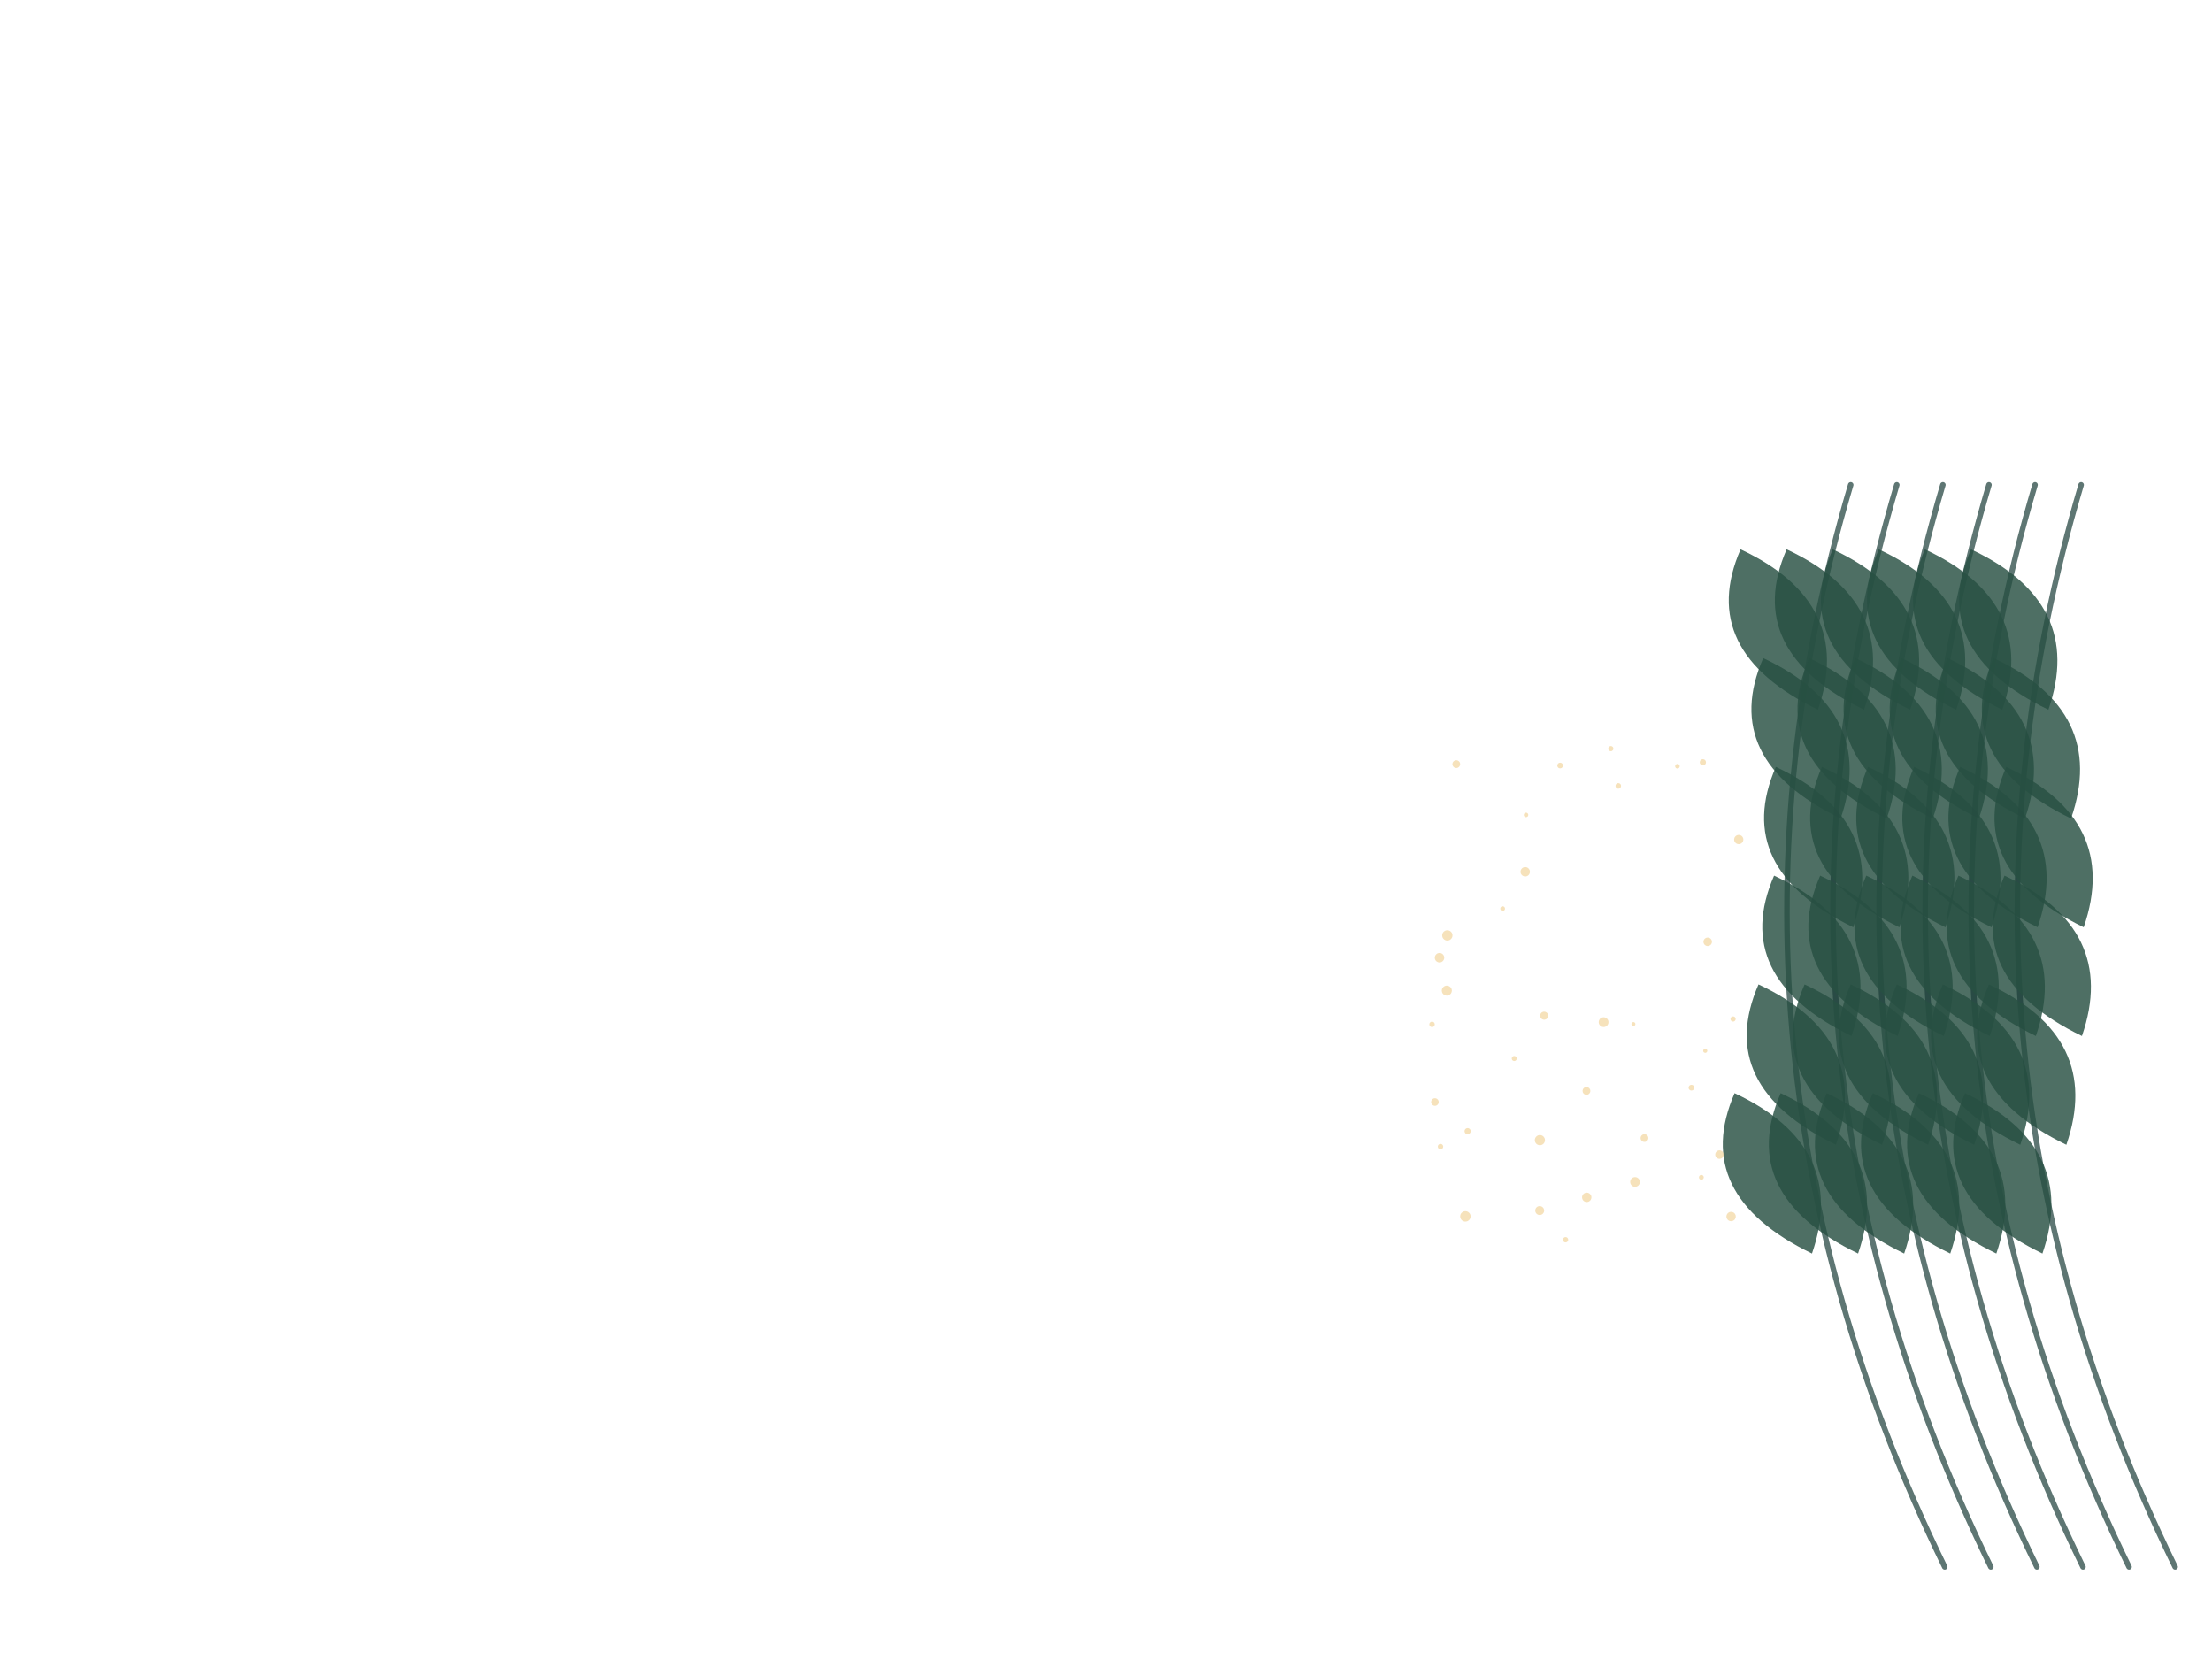
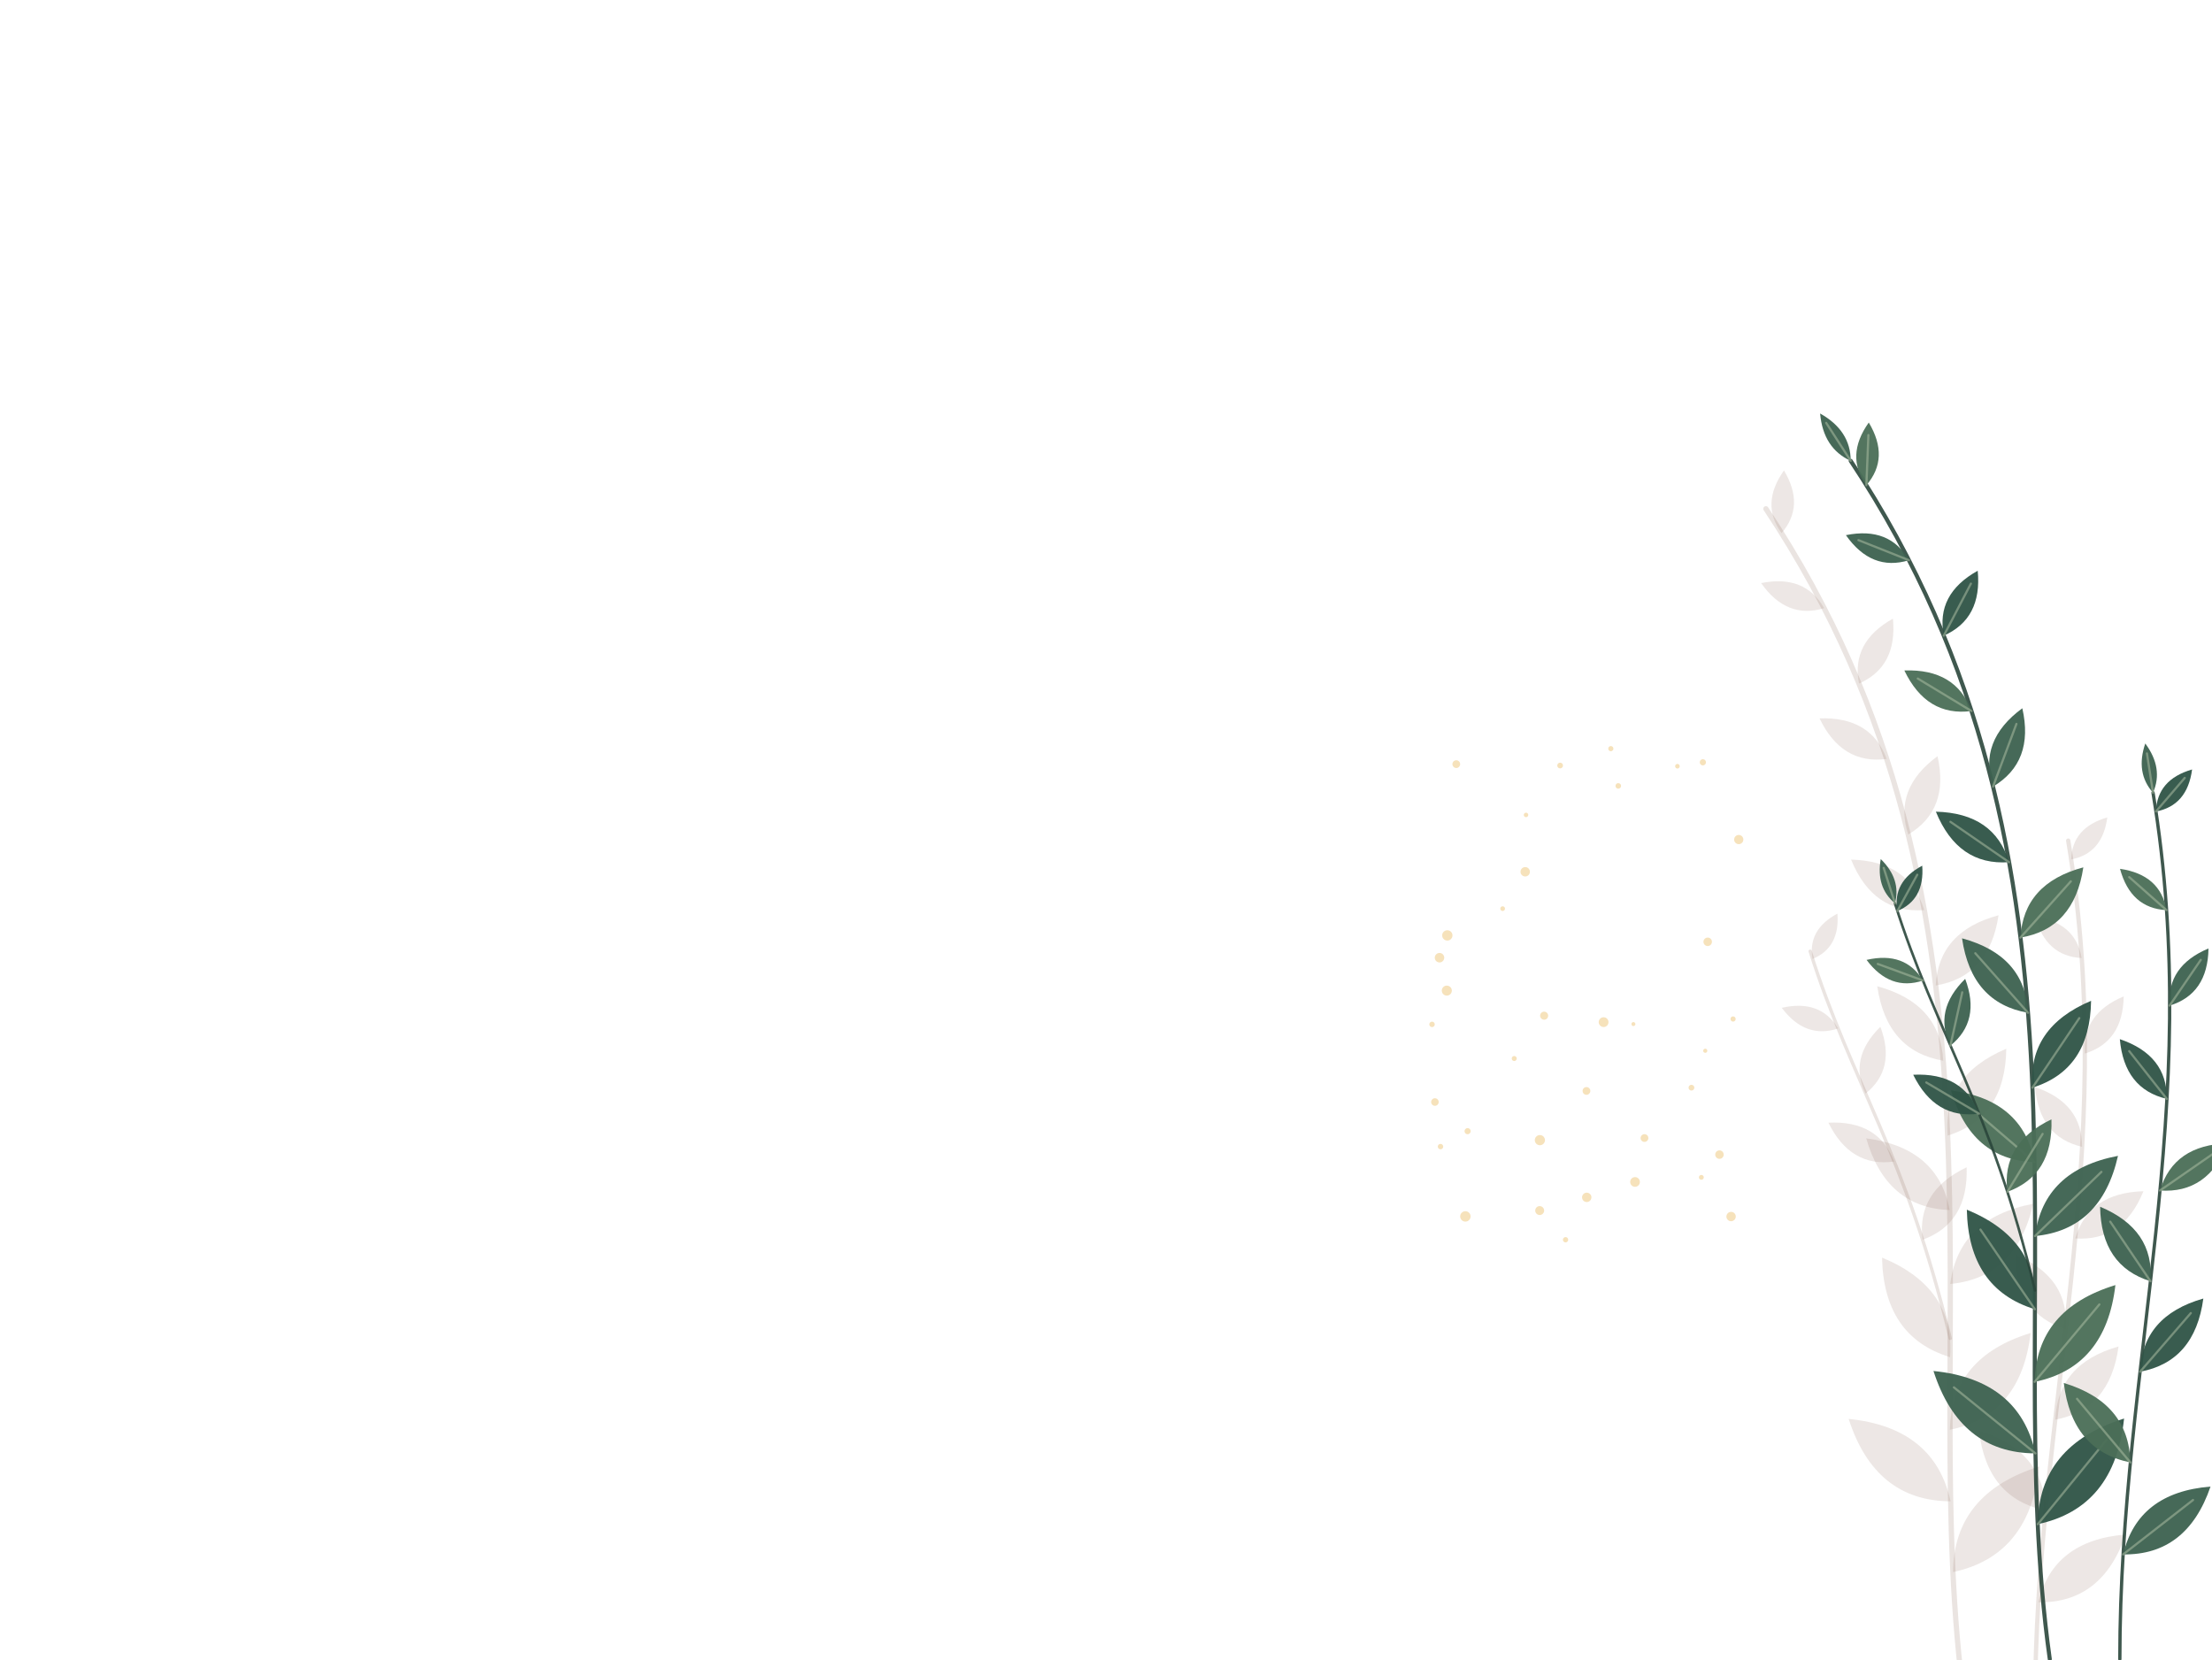
<svg xmlns="http://www.w3.org/2000/svg" width="1200" height="900" viewBox="0 0 1200 900">
-   <path d="M1055 850 Q915 563 1004 263" fill="none" stroke="#193c37" stroke-width="3" stroke-linecap="round" stroke-linejoin="round" opacity="0.7" />
-   <path d="M983.0 680 q-66 -32 -42 -87 q62 29 42 87" fill="#274f42" stroke="none" stroke-width="1" stroke-linecap="round" stroke-linejoin="round" opacity="0.82" />
-   <path d="M995.987 621 q-66 -32 -42 -87 q62 29 42 87" fill="#274f42" stroke="none" stroke-width="1" stroke-linecap="round" stroke-linejoin="round" opacity="0.82" />
-   <path d="M1004.437 562 q-66 -32 -42 -87 q62 29 42 87" fill="#274f42" stroke="none" stroke-width="1" stroke-linecap="round" stroke-linejoin="round" opacity="0.82" />
-   <path d="M1005.398 503 q-66 -32 -42 -87 q62 29 42 87" fill="#274f42" stroke="none" stroke-width="1" stroke-linecap="round" stroke-linejoin="round" opacity="0.82" />
-   <path d="M998.536 444 q-66 -32 -42 -87 q62 29 42 87" fill="#274f42" stroke="none" stroke-width="1" stroke-linecap="round" stroke-linejoin="round" opacity="0.82" />
-   <path d="M986.246 385 q-66 -32 -42 -87 q62 29 42 87" fill="#274f42" stroke="none" stroke-width="1" stroke-linecap="round" stroke-linejoin="round" opacity="0.82" />
-   <path d="M1080 850 Q940 563 1029 263" fill="none" stroke="#193c37" stroke-width="3" stroke-linecap="round" stroke-linejoin="round" opacity="0.7" />
-   <path d="M1008.0 680 q-66 -32 -42 -87 q62 29 42 87" fill="#274f42" stroke="none" stroke-width="1" stroke-linecap="round" stroke-linejoin="round" opacity="0.82" />
-   <path d="M1020.987 621 q-66 -32 -42 -87 q62 29 42 87" fill="#274f42" stroke="none" stroke-width="1" stroke-linecap="round" stroke-linejoin="round" opacity="0.82" />
-   <path d="M1029.437 562 q-66 -32 -42 -87 q62 29 42 87" fill="#274f42" stroke="none" stroke-width="1" stroke-linecap="round" stroke-linejoin="round" opacity="0.82" />
-   <path d="M1030.398 503 q-66 -32 -42 -87 q62 29 42 87" fill="#274f42" stroke="none" stroke-width="1" stroke-linecap="round" stroke-linejoin="round" opacity="0.82" />
-   <path d="M1023.536 444 q-66 -32 -42 -87 q62 29 42 87" fill="#274f42" stroke="none" stroke-width="1" stroke-linecap="round" stroke-linejoin="round" opacity="0.82" />
-   <path d="M1011.246 385 q-66 -32 -42 -87 q62 29 42 87" fill="#274f42" stroke="none" stroke-width="1" stroke-linecap="round" stroke-linejoin="round" opacity="0.82" />
-   <path d="M1105 850 Q965 563 1054 263" fill="none" stroke="#193c37" stroke-width="3" stroke-linecap="round" stroke-linejoin="round" opacity="0.7" />
-   <path d="M1033.0 680 q-66 -32 -42 -87 q62 29 42 87" fill="#274f42" stroke="none" stroke-width="1" stroke-linecap="round" stroke-linejoin="round" opacity="0.82" />
-   <path d="M1045.987 621 q-66 -32 -42 -87 q62 29 42 87" fill="#274f42" stroke="none" stroke-width="1" stroke-linecap="round" stroke-linejoin="round" opacity="0.82" />
-   <path d="M1054.437 562 q-66 -32 -42 -87 q62 29 42 87" fill="#274f42" stroke="none" stroke-width="1" stroke-linecap="round" stroke-linejoin="round" opacity="0.82" />
-   <path d="M1055.398 503 q-66 -32 -42 -87 q62 29 42 87" fill="#274f42" stroke="none" stroke-width="1" stroke-linecap="round" stroke-linejoin="round" opacity="0.82" />
-   <path d="M1048.536 444 q-66 -32 -42 -87 q62 29 42 87" fill="#274f42" stroke="none" stroke-width="1" stroke-linecap="round" stroke-linejoin="round" opacity="0.82" />
-   <path d="M1036.246 385 q-66 -32 -42 -87 q62 29 42 87" fill="#274f42" stroke="none" stroke-width="1" stroke-linecap="round" stroke-linejoin="round" opacity="0.82" />
-   <path d="M1130 850 Q990 563 1079 263" fill="none" stroke="#193c37" stroke-width="3" stroke-linecap="round" stroke-linejoin="round" opacity="0.7" />
-   <path d="M1058.0 680 q-66 -32 -42 -87 q62 29 42 87" fill="#274f42" stroke="none" stroke-width="1" stroke-linecap="round" stroke-linejoin="round" opacity="0.82" />
-   <path d="M1070.987 621 q-66 -32 -42 -87 q62 29 42 87" fill="#274f42" stroke="none" stroke-width="1" stroke-linecap="round" stroke-linejoin="round" opacity="0.82" />
-   <path d="M1079.437 562 q-66 -32 -42 -87 q62 29 42 87" fill="#274f42" stroke="none" stroke-width="1" stroke-linecap="round" stroke-linejoin="round" opacity="0.82" />
-   <path d="M1080.398 503 q-66 -32 -42 -87 q62 29 42 87" fill="#274f42" stroke="none" stroke-width="1" stroke-linecap="round" stroke-linejoin="round" opacity="0.82" />
-   <path d="M1073.536 444 q-66 -32 -42 -87 q62 29 42 87" fill="#274f42" stroke="none" stroke-width="1" stroke-linecap="round" stroke-linejoin="round" opacity="0.82" />
-   <path d="M1061.246 385 q-66 -32 -42 -87 q62 29 42 87" fill="#274f42" stroke="none" stroke-width="1" stroke-linecap="round" stroke-linejoin="round" opacity="0.82" />
-   <path d="M1155 850 Q1015 563 1104 263" fill="none" stroke="#193c37" stroke-width="3" stroke-linecap="round" stroke-linejoin="round" opacity="0.7" />
-   <path d="M1083.0 680 q-66 -32 -42 -87 q62 29 42 87" fill="#274f42" stroke="none" stroke-width="1" stroke-linecap="round" stroke-linejoin="round" opacity="0.82" />
-   <path d="M1095.987 621 q-66 -32 -42 -87 q62 29 42 87" fill="#274f42" stroke="none" stroke-width="1" stroke-linecap="round" stroke-linejoin="round" opacity="0.82" />
-   <path d="M1104.437 562 q-66 -32 -42 -87 q62 29 42 87" fill="#274f42" stroke="none" stroke-width="1" stroke-linecap="round" stroke-linejoin="round" opacity="0.82" />
-   <path d="M1105.398 503 q-66 -32 -42 -87 q62 29 42 87" fill="#274f42" stroke="none" stroke-width="1" stroke-linecap="round" stroke-linejoin="round" opacity="0.82" />
-   <path d="M1098.536 444 q-66 -32 -42 -87 q62 29 42 87" fill="#274f42" stroke="none" stroke-width="1" stroke-linecap="round" stroke-linejoin="round" opacity="0.82" />
-   <path d="M1086.246 385 q-66 -32 -42 -87 q62 29 42 87" fill="#274f42" stroke="none" stroke-width="1" stroke-linecap="round" stroke-linejoin="round" opacity="0.82" />
-   <path d="M1180 850 Q1040 563 1129 263" fill="none" stroke="#193c37" stroke-width="3" stroke-linecap="round" stroke-linejoin="round" opacity="0.7" />
-   <path d="M1108.0 680 q-66 -32 -42 -87 q62 29 42 87" fill="#274f42" stroke="none" stroke-width="1" stroke-linecap="round" stroke-linejoin="round" opacity="0.82" />
-   <path d="M1120.987 621 q-66 -32 -42 -87 q62 29 42 87" fill="#274f42" stroke="none" stroke-width="1" stroke-linecap="round" stroke-linejoin="round" opacity="0.82" />
-   <path d="M1129.437 562 q-66 -32 -42 -87 q62 29 42 87" fill="#274f42" stroke="none" stroke-width="1" stroke-linecap="round" stroke-linejoin="round" opacity="0.82" />
-   <path d="M1130.398 503 q-66 -32 -42 -87 q62 29 42 87" fill="#274f42" stroke="none" stroke-width="1" stroke-linecap="round" stroke-linejoin="round" opacity="0.82" />
-   <path d="M1123.536 444 q-66 -32 -42 -87 q62 29 42 87" fill="#274f42" stroke="none" stroke-width="1" stroke-linecap="round" stroke-linejoin="round" opacity="0.82" />
-   <path d="M1111.246 385 q-66 -32 -42 -87 q62 29 42 87" fill="#274f42" stroke="none" stroke-width="1" stroke-linecap="round" stroke-linejoin="round" opacity="0.82" />
+   <path d="M1066 926 C1038 726 1104 496 958 276" fill="none" stroke="#7b5340" stroke-width="2.86" stroke-linecap="round" stroke-linejoin="round" opacity="0.16" />
+   <path d="M1059.5 852.8 Q1101.2 843.9 1106.3 795.5 Q1059.9 810.1 1059.5 852.8Z" fill="#7b5340" stroke="none" stroke-width="1" stroke-linecap="round" stroke-linejoin="round" opacity="0.14" />
+   <path d="M1058.2 814.4 Q1049.4 774.4 1002.9 769.7 Q1017.2 814.2 1058.2 814.4Z" fill="#7b5340" stroke="none" stroke-width="1" stroke-linecap="round" stroke-linejoin="round" opacity="0.14" />
+   <path d="M1057.8 775.6 Q1096.4 767.7 1101.6 723.1 Q1058.7 736.2 1057.8 775.6Z" fill="#7b5340" stroke="none" stroke-width="1" stroke-linecap="round" stroke-linejoin="round" opacity="0.14" />
+   <path d="M1057.9 736.2 Q1060.8 698.6 1021.0 682.2 Q1021.9 725.2 1057.9 736.2Z" fill="#7b5340" stroke="none" stroke-width="1" stroke-linecap="round" stroke-linejoin="round" opacity="0.14" />
+   <path d="M1058.0 696.5 Q1093.9 693.1 1103.0 653.0 Q1062.6 660.7 1058.0 696.5Z" fill="#7b5340" stroke="none" stroke-width="1" stroke-linecap="round" stroke-linejoin="round" opacity="0.14" />
+   <path d="M1057.7 656.4 Q1051.4 622.6 1012.4 617.5 Q1023.3 655.2 1057.7 656.4Z" fill="#7b5340" stroke="none" stroke-width="1" stroke-linecap="round" stroke-linejoin="round" opacity="0.14" />
+   <path d="M1056.6 616.0 Q1087.9 606.3 1088.4 568.9 Q1053.9 583.4 1056.6 616.0Z" fill="#7b5340" stroke="none" stroke-width="1" stroke-linecap="round" stroke-linejoin="round" opacity="0.14" />
+   <path d="M1054.2 575.4 Q1052.7 544.3 1018.4 535.0 Q1023.5 570.1 1054.2 575.4Z" fill="#7b5340" stroke="none" stroke-width="1" stroke-linecap="round" stroke-linejoin="round" opacity="0.14" />
+   <path d="M1050.1 534.6 Q1079.2 529.8 1084.2 496.5 Q1051.7 505.2 1050.1 534.6Z" fill="#7b5340" stroke="none" stroke-width="1" stroke-linecap="round" stroke-linejoin="round" opacity="0.14" />
+   <path d="M1043.9 493.7 Q1035.9 467.1 1004.2 466.3 Q1016.2 495.7 1043.9 493.7Z" fill="#7b5340" stroke="none" stroke-width="1" stroke-linecap="round" stroke-linejoin="round" opacity="0.14" />
+   <path d="M1035.2 452.7 Q1057.7 439.3 1051.1 410.2 Q1027.0 427.9 1035.2 452.7Z" fill="#7b5340" stroke="none" stroke-width="1" stroke-linecap="round" stroke-linejoin="round" opacity="0.14" />
+   <path d="M1023.5 411.7 Q1015.1 388.7 987.1 389.7 Q999.2 414.9 1023.5 411.7Z" fill="#7b5340" stroke="none" stroke-width="1" stroke-linecap="round" stroke-linejoin="round" opacity="0.14" />
+   <path d="M1008.5 370.8 Q1029.4 361.6 1026.9 335.6 Q1004.1 348.3 1008.5 370.8Z" fill="#7b5340" stroke="none" stroke-width="1" stroke-linecap="round" stroke-linejoin="round" opacity="0.14" />
+   <path d="M989.6 329.9 Q979.1 311.5 955.4 316.3 Q969.3 336.1 989.6 329.9Z" fill="#7b5340" stroke="none" stroke-width="1" stroke-linecap="round" stroke-linejoin="round" opacity="0.14" />
+   <path d="M966.5 289.2 Q979.3 274.4 967.8 255.2 Q954.9 273.4 966.5 289.2Z" fill="#7b5340" stroke="none" stroke-width="1" stroke-linecap="round" stroke-linejoin="round" opacity="0.14" />
+   <path d="M1104 926 C1104 766 1150 626 1122 456" fill="none" stroke="#7b5340" stroke-width="2.34" stroke-linecap="round" stroke-linejoin="round" opacity="0.16" />
+   <path d="M1105.8 869.2 Q1140.4 869.7 1153.2 832.4 Q1113.8 835.6 1105.8 869.2Z" fill="#7b5340" stroke="none" stroke-width="1" stroke-linecap="round" stroke-linejoin="round" opacity="0.14" />
+   <path d="M1109.7 819.3 Q1109.0 786.9 1073.6 776.2 Q1078.0 812.9 1109.7 819.3Z" fill="#7b5340" stroke="none" stroke-width="1" stroke-linecap="round" stroke-linejoin="round" opacity="0.14" />
+   <path d="M1115.0 770.1 Q1144.7 764.6 1149.3 730.4 Q1116.2 739.8 1115.0 770.1Z" fill="#7b5340" stroke="none" stroke-width="1" stroke-linecap="round" stroke-linejoin="round" opacity="0.14" />
+   <path d="M1120.6 721.0 Q1122.9 693.0 1093.3 680.6 Q1093.8 712.7 1120.6 721.0Z" fill="#7b5340" stroke="none" stroke-width="1" stroke-linecap="round" stroke-linejoin="round" opacity="0.14" />
+   <path d="M1125.8 671.8 Q1151.7 673.6 1162.8 646.2 Q1133.2 647.0 1125.8 671.8Z" fill="#7b5340" stroke="none" stroke-width="1" stroke-linecap="round" stroke-linejoin="round" opacity="0.14" />
+   <path d="M1129.5 622.1 Q1129.7 598.4 1104.0 589.7 Q1106.4 616.7 1129.5 622.1Z" fill="#7b5340" stroke="none" stroke-width="1" stroke-linecap="round" stroke-linejoin="round" opacity="0.14" />
+   <path d="M1131.0 571.5 Q1151.7 565.2 1152.1 540.5 Q1129.4 550.0 1131.0 571.5Z" fill="#7b5340" stroke="none" stroke-width="1" stroke-linecap="round" stroke-linejoin="round" opacity="0.14" />
+   <path d="M1129.3 519.7 Q1126.0 500.5 1104.1 497.3 Q1109.9 518.7 1129.3 519.7Z" fill="#7b5340" stroke="none" stroke-width="1" stroke-linecap="round" stroke-linejoin="round" opacity="0.14" />
+   <path d="M1123.6 466.2 Q1140.6 463.0 1143.2 443.4 Q1124.2 448.9 1123.6 466.2Z" fill="#7b5340" stroke="none" stroke-width="1" stroke-linecap="round" stroke-linejoin="round" opacity="0.14" />
+   <path d="M1058 726 C1034 626 1004 586 982 516" fill="none" stroke="#7b5340" stroke-width="1.82" stroke-linecap="round" stroke-linejoin="round" opacity="0.16" />
+   <path d="M1043.0 672.5 Q1067.9 663.5 1066.9 633.2 Q1039.6 646.2 1043.0 672.5Z" fill="#7b5340" stroke="none" stroke-width="1" stroke-linecap="round" stroke-linejoin="round" opacity="0.14" />
+   <path d="M1027.6 630.1 Q1019.1 607.7 991.9 609.0 Q1003.9 633.4 1027.6 630.1Z" fill="#7b5340" stroke="none" stroke-width="1" stroke-linecap="round" stroke-linejoin="round" opacity="0.14" />
+   <path d="M1012.1 593.2 Q1028.7 579.8 1020.1 557.0 Q1002.7 574.1 1012.1 593.2Z" fill="#7b5340" stroke="none" stroke-width="1" stroke-linecap="round" stroke-linejoin="round" opacity="0.14" />
+   <path d="M997.2 557.9 Q987.5 541.9 966.6 546.7 Q979.4 563.8 997.2 557.9Z" fill="#7b5340" stroke="none" stroke-width="1" stroke-linecap="round" stroke-linejoin="round" opacity="0.14" />
+   <path d="M983.3 520.2 Q998.2 514.0 996.8 495.6 Q980.5 504.3 983.3 520.2Z" fill="#7b5340" stroke="none" stroke-width="1" stroke-linecap="round" stroke-linejoin="round" opacity="0.14" />
+   <path d="M1112 900 C1084 700 1150 470 1004 250" fill="none" stroke="#2a463b" stroke-width="2.2" stroke-linecap="round" stroke-linejoin="round" opacity="0.9" />
+   <path d="M1105.5 826.8 Q1147.2 817.9 1152.3 769.5 Q1105.9 784.1 1105.5 826.8Z" fill="#2f5446" stroke="none" stroke-width="1" stroke-linecap="round" stroke-linejoin="round" opacity="0.95" />
+   <path d="M1105.5 826.8 L1142.9 780.9" fill="none" stroke="#a9bba0" stroke-width="1.2" stroke-linecap="round" stroke-linejoin="round" opacity="0.55" />
+   <path d="M1104.2 788.4 Q1095.4 748.4 1048.9 743.7 Q1063.2 788.2 1104.2 788.4Z" fill="#3d6250" stroke="none" stroke-width="1" stroke-linecap="round" stroke-linejoin="round" opacity="0.95" />
+   <path d="M1104.2 788.4 L1060.0 752.6" fill="none" stroke="#a9bba0" stroke-width="1.2" stroke-linecap="round" stroke-linejoin="round" opacity="0.55" />
+   <path d="M1103.8 749.6 Q1142.4 741.7 1147.6 697.1 Q1104.7 710.2 1103.8 749.6Z" fill="#4a6e57" stroke="none" stroke-width="1" stroke-linecap="round" stroke-linejoin="round" opacity="0.95" />
+   <path d="M1103.8 749.6 L1138.9 707.6" fill="none" stroke="#a9bba0" stroke-width="1.2" stroke-linecap="round" stroke-linejoin="round" opacity="0.55" />
+   <path d="M1103.9 710.2 Q1106.8 672.6 1067.0 656.2 Q1067.9 699.2 1103.9 710.2Z" fill="#2f5446" stroke="none" stroke-width="1" stroke-linecap="round" stroke-linejoin="round" opacity="0.95" />
+   <path d="M1103.9 710.2 L1074.4 667.0" fill="none" stroke="#a9bba0" stroke-width="1.2" stroke-linecap="round" stroke-linejoin="round" opacity="0.55" />
+   <path d="M1104.0 670.5 Q1139.9 667.1 1149.0 627.0 Q1108.6 634.7 1104.0 670.5Z" fill="#3d6250" stroke="none" stroke-width="1" stroke-linecap="round" stroke-linejoin="round" opacity="0.95" />
+   <path d="M1104.0 670.5 L1140.0 635.7" fill="none" stroke="#a9bba0" stroke-width="1.2" stroke-linecap="round" stroke-linejoin="round" opacity="0.55" />
+   <path d="M1103.7 630.4 Q1097.4 596.6 1058.4 591.5 Q1069.3 629.2 1103.7 630.4Z" fill="#4a6e57" stroke="none" stroke-width="1" stroke-linecap="round" stroke-linejoin="round" opacity="0.95" />
+   <path d="M1103.7 630.4 L1067.5 599.3" fill="none" stroke="#a9bba0" stroke-width="1.2" stroke-linecap="round" stroke-linejoin="round" opacity="0.55" />
+   <path d="M1102.6 590.0 Q1133.9 580.3 1134.4 542.9 Q1099.9 557.4 1102.6 590.0Z" fill="#2f5446" stroke="none" stroke-width="1" stroke-linecap="round" stroke-linejoin="round" opacity="0.95" />
+   <path d="M1102.6 590.0 L1128.0 552.3" fill="none" stroke="#a9bba0" stroke-width="1.2" stroke-linecap="round" stroke-linejoin="round" opacity="0.55" />
+   <path d="M1100.2 549.4 Q1098.7 518.3 1064.4 509.0 Q1069.5 544.1 1100.2 549.4Z" fill="#3d6250" stroke="none" stroke-width="1" stroke-linecap="round" stroke-linejoin="round" opacity="0.95" />
+   <path d="M1100.2 549.4 L1071.6 517.1" fill="none" stroke="#a9bba0" stroke-width="1.2" stroke-linecap="round" stroke-linejoin="round" opacity="0.55" />
+   <path d="M1096.1 508.6 Q1125.2 503.8 1130.2 470.5 Q1097.7 479.2 1096.1 508.6Z" fill="#4a6e57" stroke="none" stroke-width="1" stroke-linecap="round" stroke-linejoin="round" opacity="0.95" />
+   <path d="M1096.1 508.6 L1123.4 478.1" fill="none" stroke="#a9bba0" stroke-width="1.2" stroke-linecap="round" stroke-linejoin="round" opacity="0.55" />
+   <path d="M1089.9 467.7 Q1081.9 441.1 1050.2 440.3 Q1062.2 469.7 1089.9 467.7Z" fill="#2f5446" stroke="none" stroke-width="1" stroke-linecap="round" stroke-linejoin="round" opacity="0.95" />
+   <path d="M1089.9 467.7 L1058.1 445.8" fill="none" stroke="#a9bba0" stroke-width="1.2" stroke-linecap="round" stroke-linejoin="round" opacity="0.55" />
+   <path d="M1081.2 426.7 Q1103.7 413.3 1097.1 384.2 Q1073.0 401.9 1081.2 426.7Z" fill="#3d6250" stroke="none" stroke-width="1" stroke-linecap="round" stroke-linejoin="round" opacity="0.95" />
+   <path d="M1081.2 426.7 L1093.9 392.7" fill="none" stroke="#a9bba0" stroke-width="1.2" stroke-linecap="round" stroke-linejoin="round" opacity="0.55" />
+   <path d="M1069.5 385.7 Q1061.1 362.7 1033.1 363.7 Q1045.2 388.9 1069.5 385.7Z" fill="#4a6e57" stroke="none" stroke-width="1" stroke-linecap="round" stroke-linejoin="round" opacity="0.95" />
+   <path d="M1069.5 385.7 L1040.4 368.1" fill="none" stroke="#a9bba0" stroke-width="1.2" stroke-linecap="round" stroke-linejoin="round" opacity="0.55" />
+   <path d="M1054.5 344.8 Q1075.4 335.6 1072.9 309.6 Q1050.1 322.3 1054.5 344.8Z" fill="#2f5446" stroke="none" stroke-width="1" stroke-linecap="round" stroke-linejoin="round" opacity="0.95" />
+   <path d="M1054.5 344.8 L1069.2 316.6" fill="none" stroke="#a9bba0" stroke-width="1.2" stroke-linecap="round" stroke-linejoin="round" opacity="0.55" />
+   <path d="M1035.6 303.9 Q1025.1 285.5 1001.4 290.3 Q1015.3 310.1 1035.6 303.9Z" fill="#3d6250" stroke="none" stroke-width="1" stroke-linecap="round" stroke-linejoin="round" opacity="0.95" />
+   <path d="M1035.6 303.9 L1008.2 293.0" fill="none" stroke="#a9bba0" stroke-width="1.2" stroke-linecap="round" stroke-linejoin="round" opacity="0.55" />
+   <path d="M1012.5 263.2 Q1025.3 248.4 1013.8 229.2 Q1000.9 247.4 1012.5 263.2Z" fill="#4a6e57" stroke="none" stroke-width="1" stroke-linecap="round" stroke-linejoin="round" opacity="0.95" />
+   <path d="M1012.5 263.2 L1013.6 236.0" fill="none" stroke="#a9bba0" stroke-width="1.2" stroke-linecap="round" stroke-linejoin="round" opacity="0.55" />
+   <path d="M1004.0 250.0 Q1004.0 233.6 987.4 224.3 Q989.1 243.2 1004.0 250.0Z" fill="#3d6250" stroke="none" stroke-width="1" stroke-linecap="round" stroke-linejoin="round" opacity="0.95" />
+   <path d="M1004.0 250.0 L990.7 229.4" fill="none" stroke="#a9bba0" stroke-width="1.2" stroke-linecap="round" stroke-linejoin="round" opacity="0.55" />
+   <path d="M1150 900 C1150 740 1196 600 1168 430" fill="none" stroke="#2a463b" stroke-width="1.8" stroke-linecap="round" stroke-linejoin="round" opacity="0.9" />
+   <path d="M1151.8 843.2 Q1186.4 843.7 1199.2 806.4 Q1159.8 809.6 1151.8 843.2Z" fill="#3d6250" stroke="none" stroke-width="1" stroke-linecap="round" stroke-linejoin="round" opacity="0.95" />
+   <path d="M1151.8 843.2 L1189.7 813.7" fill="none" stroke="#a9bba0" stroke-width="1.2" stroke-linecap="round" stroke-linejoin="round" opacity="0.55" />
+   <path d="M1155.7 793.3 Q1155.0 760.9 1119.6 750.2 Q1124.0 786.9 1155.7 793.3Z" fill="#4a6e57" stroke="none" stroke-width="1" stroke-linecap="round" stroke-linejoin="round" opacity="0.95" />
+   <path d="M1155.7 793.3 L1126.8 758.8" fill="none" stroke="#a9bba0" stroke-width="1.2" stroke-linecap="round" stroke-linejoin="round" opacity="0.55" />
+   <path d="M1161.0 744.1 Q1190.7 738.6 1195.3 704.4 Q1162.2 713.8 1161.0 744.1Z" fill="#2f5446" stroke="none" stroke-width="1" stroke-linecap="round" stroke-linejoin="round" opacity="0.95" />
+   <path d="M1161.0 744.1 L1188.5 712.3" fill="none" stroke="#a9bba0" stroke-width="1.2" stroke-linecap="round" stroke-linejoin="round" opacity="0.55" />
+   <path d="M1166.6 695.0 Q1168.9 667.0 1139.3 654.6 Q1139.8 686.7 1166.6 695.0Z" fill="#3d6250" stroke="none" stroke-width="1" stroke-linecap="round" stroke-linejoin="round" opacity="0.95" />
+   <path d="M1166.6 695.0 L1144.8 662.7" fill="none" stroke="#a9bba0" stroke-width="1.2" stroke-linecap="round" stroke-linejoin="round" opacity="0.55" />
+   <path d="M1171.8 645.8 Q1197.7 647.6 1208.8 620.2 Q1179.2 621.0 1171.8 645.8Z" fill="#4a6e57" stroke="none" stroke-width="1" stroke-linecap="round" stroke-linejoin="round" opacity="0.95" />
+   <path d="M1171.8 645.8 L1201.4 625.3" fill="none" stroke="#a9bba0" stroke-width="1.2" stroke-linecap="round" stroke-linejoin="round" opacity="0.55" />
+   <path d="M1175.5 596.1 Q1175.7 572.4 1150.0 563.7 Q1152.4 590.7 1175.5 596.1Z" fill="#2f5446" stroke="none" stroke-width="1" stroke-linecap="round" stroke-linejoin="round" opacity="0.95" />
+   <path d="M1175.5 596.1 L1155.1 570.2" fill="none" stroke="#a9bba0" stroke-width="1.2" stroke-linecap="round" stroke-linejoin="round" opacity="0.55" />
+   <path d="M1177.0 545.5 Q1197.7 539.2 1198.1 514.5 Q1175.4 524.0 1177.0 545.5Z" fill="#3d6250" stroke="none" stroke-width="1" stroke-linecap="round" stroke-linejoin="round" opacity="0.95" />
+   <path d="M1177.0 545.5 L1193.9 520.7" fill="none" stroke="#a9bba0" stroke-width="1.2" stroke-linecap="round" stroke-linejoin="round" opacity="0.55" />
+   <path d="M1175.3 493.7 Q1172.0 474.5 1150.1 471.3 Q1155.9 492.7 1175.3 493.7Z" fill="#4a6e57" stroke="none" stroke-width="1" stroke-linecap="round" stroke-linejoin="round" opacity="0.95" />
+   <path d="M1175.3 493.7 L1155.1 475.8" fill="none" stroke="#a9bba0" stroke-width="1.2" stroke-linecap="round" stroke-linejoin="round" opacity="0.55" />
+   <path d="M1169.6 440.2 Q1186.6 437.0 1189.2 417.4 Q1170.2 422.9 1169.6 440.2Z" fill="#2f5446" stroke="none" stroke-width="1" stroke-linecap="round" stroke-linejoin="round" opacity="0.95" />
+   <path d="M1169.6 440.2 L1185.2 422.0" fill="none" stroke="#a9bba0" stroke-width="1.2" stroke-linecap="round" stroke-linejoin="round" opacity="0.55" />
+   <path d="M1168.0 430.0 Q1173.8 416.8 1163.8 403.3 Q1158.4 419.2 1168.0 430.0Z" fill="#3d6250" stroke="none" stroke-width="1" stroke-linecap="round" stroke-linejoin="round" opacity="0.95" />
+   <path d="M1168.0 430.0 L1164.7 408.7" fill="none" stroke="#a9bba0" stroke-width="1.2" stroke-linecap="round" stroke-linejoin="round" opacity="0.55" />
+   <path d="M1104 700 C1080 600 1050 560 1028 490" fill="none" stroke="#2a463b" stroke-width="1.4" stroke-linecap="round" stroke-linejoin="round" opacity="0.9" />
+   <path d="M1089.0 646.5 Q1113.9 637.5 1112.9 607.2 Q1085.6 620.2 1089.0 646.5Z" fill="#4a6e57" stroke="none" stroke-width="1" stroke-linecap="round" stroke-linejoin="round" opacity="0.95" />
+   <path d="M1089.0 646.5 L1108.1 615.1" fill="none" stroke="#a9bba0" stroke-width="1.2" stroke-linecap="round" stroke-linejoin="round" opacity="0.55" />
+   <path d="M1073.6 604.1 Q1065.1 581.7 1037.9 583.0 Q1049.9 607.4 1073.6 604.1Z" fill="#2f5446" stroke="none" stroke-width="1" stroke-linecap="round" stroke-linejoin="round" opacity="0.95" />
+   <path d="M1073.6 604.1 L1045.0 587.2" fill="none" stroke="#a9bba0" stroke-width="1.2" stroke-linecap="round" stroke-linejoin="round" opacity="0.55" />
+   <path d="M1058.1 567.2 Q1074.7 553.8 1066.1 531.0 Q1048.7 548.1 1058.1 567.2Z" fill="#3d6250" stroke="none" stroke-width="1" stroke-linecap="round" stroke-linejoin="round" opacity="0.95" />
+   <path d="M1058.1 567.2 L1064.5 538.3" fill="none" stroke="#a9bba0" stroke-width="1.2" stroke-linecap="round" stroke-linejoin="round" opacity="0.55" />
+   <path d="M1043.2 531.9 Q1033.5 515.9 1012.6 520.7 Q1025.4 537.8 1043.2 531.9Z" fill="#4a6e57" stroke="none" stroke-width="1" stroke-linecap="round" stroke-linejoin="round" opacity="0.95" />
+   <path d="M1043.2 531.9 L1018.7 522.9" fill="none" stroke="#a9bba0" stroke-width="1.2" stroke-linecap="round" stroke-linejoin="round" opacity="0.55" />
+   <path d="M1029.3 494.2 Q1044.2 488.0 1042.8 469.6 Q1026.5 478.3 1029.3 494.2Z" fill="#2f5446" stroke="none" stroke-width="1" stroke-linecap="round" stroke-linejoin="round" opacity="0.95" />
+   <path d="M1029.3 494.2 L1040.1 474.5" fill="none" stroke="#a9bba0" stroke-width="1.2" stroke-linecap="round" stroke-linejoin="round" opacity="0.55" />
+   <path d="M1028.0 490.0 Q1031.5 477.0 1020.3 466.0 Q1017.6 481.4 1028.0 490.0Z" fill="#3d6250" stroke="none" stroke-width="1" stroke-linecap="round" stroke-linejoin="round" opacity="0.95" />
+   <path d="M1028.0 490.0 L1021.9 470.8" fill="none" stroke="#a9bba0" stroke-width="1.2" stroke-linecap="round" stroke-linejoin="round" opacity="0.55" />
  <circle cx="860.80" cy="649.51" r="2.54" fill="#f0ce8e" opacity="0.6" />
  <circle cx="926.42" cy="510.89" r="2.30" fill="#f0ce8e" opacity="0.6" />
  <circle cx="790.03" cy="414.51" r="2.10" fill="#f0ce8e" opacity="0.6" />
  <circle cx="932.80" cy="626.33" r="2.30" fill="#f0ce8e" opacity="0.6" />
  <circle cx="939.11" cy="659.92" r="2.54" fill="#f0ce8e" opacity="0.6" />
  <circle cx="785.17" cy="507.42" r="2.80" fill="#f0ce8e" opacity="0.6" />
  <circle cx="925.09" cy="569.99" r="1.12" fill="#f0ce8e" opacity="0.6" />
  <circle cx="827.86" cy="442.06" r="1.22" fill="#f0ce8e" opacity="0.6" />
  <circle cx="943.26" cy="455.42" r="2.50" fill="#f0ce8e" opacity="0.6" />
  <circle cx="869.95" cy="554.47" r="2.65" fill="#f0ce8e" opacity="0.6" />
  <circle cx="778.44" cy="597.80" r="2.05" fill="#f0ce8e" opacity="0.6" />
  <circle cx="910.00" cy="415.65" r="1.25" fill="#f0ce8e" opacity="0.6" />
  <circle cx="784.89" cy="537.37" r="2.72" fill="#f0ce8e" opacity="0.6" />
  <circle cx="887.00" cy="641.16" r="2.63" fill="#f0ce8e" opacity="0.6" />
  <circle cx="873.87" cy="406.11" r="1.40" fill="#f0ce8e" opacity="0.6" />
  <circle cx="892.12" cy="617.34" r="2.10" fill="#f0ce8e" opacity="0.6" />
  <circle cx="886.12" cy="555.51" r="1.08" fill="#f0ce8e" opacity="0.6" />
  <circle cx="827.42" cy="472.90" r="2.55" fill="#f0ce8e" opacity="0.6" />
  <circle cx="796.17" cy="613.61" r="1.67" fill="#f0ce8e" opacity="0.6" />
  <circle cx="922.98" cy="638.66" r="1.31" fill="#f0ce8e" opacity="0.6" />
  <circle cx="837.69" cy="550.97" r="2.18" fill="#f0ce8e" opacity="0.6" />
  <circle cx="860.65" cy="591.79" r="2.10" fill="#f0ce8e" opacity="0.6" />
  <circle cx="835.38" cy="618.48" r="2.76" fill="#f0ce8e" opacity="0.6" />
  <circle cx="835.27" cy="656.68" r="2.42" fill="#f0ce8e" opacity="0.6" />
  <circle cx="776.88" cy="555.68" r="1.48" fill="#f0ce8e" opacity="0.6" />
  <circle cx="821.47" cy="574.20" r="1.36" fill="#f0ce8e" opacity="0.6" />
  <circle cx="940.19" cy="552.76" r="1.41" fill="#f0ce8e" opacity="0.6" />
  <circle cx="923.80" cy="413.51" r="1.69" fill="#f0ce8e" opacity="0.6" />
  <circle cx="781.47" cy="621.98" r="1.47" fill="#f0ce8e" opacity="0.6" />
  <circle cx="846.36" cy="415.27" r="1.55" fill="#f0ce8e" opacity="0.6" />
  <circle cx="794.96" cy="659.85" r="2.82" fill="#f0ce8e" opacity="0.6" />
  <circle cx="780.93" cy="519.51" r="2.57" fill="#f0ce8e" opacity="0.6" />
  <circle cx="815.18" cy="492.90" r="1.28" fill="#f0ce8e" opacity="0.6" />
  <circle cx="917.61" cy="590.02" r="1.56" fill="#f0ce8e" opacity="0.6" />
  <circle cx="877.91" cy="426.32" r="1.51" fill="#f0ce8e" opacity="0.6" />
  <circle cx="849.31" cy="672.51" r="1.44" fill="#f0ce8e" opacity="0.6" />
</svg>
